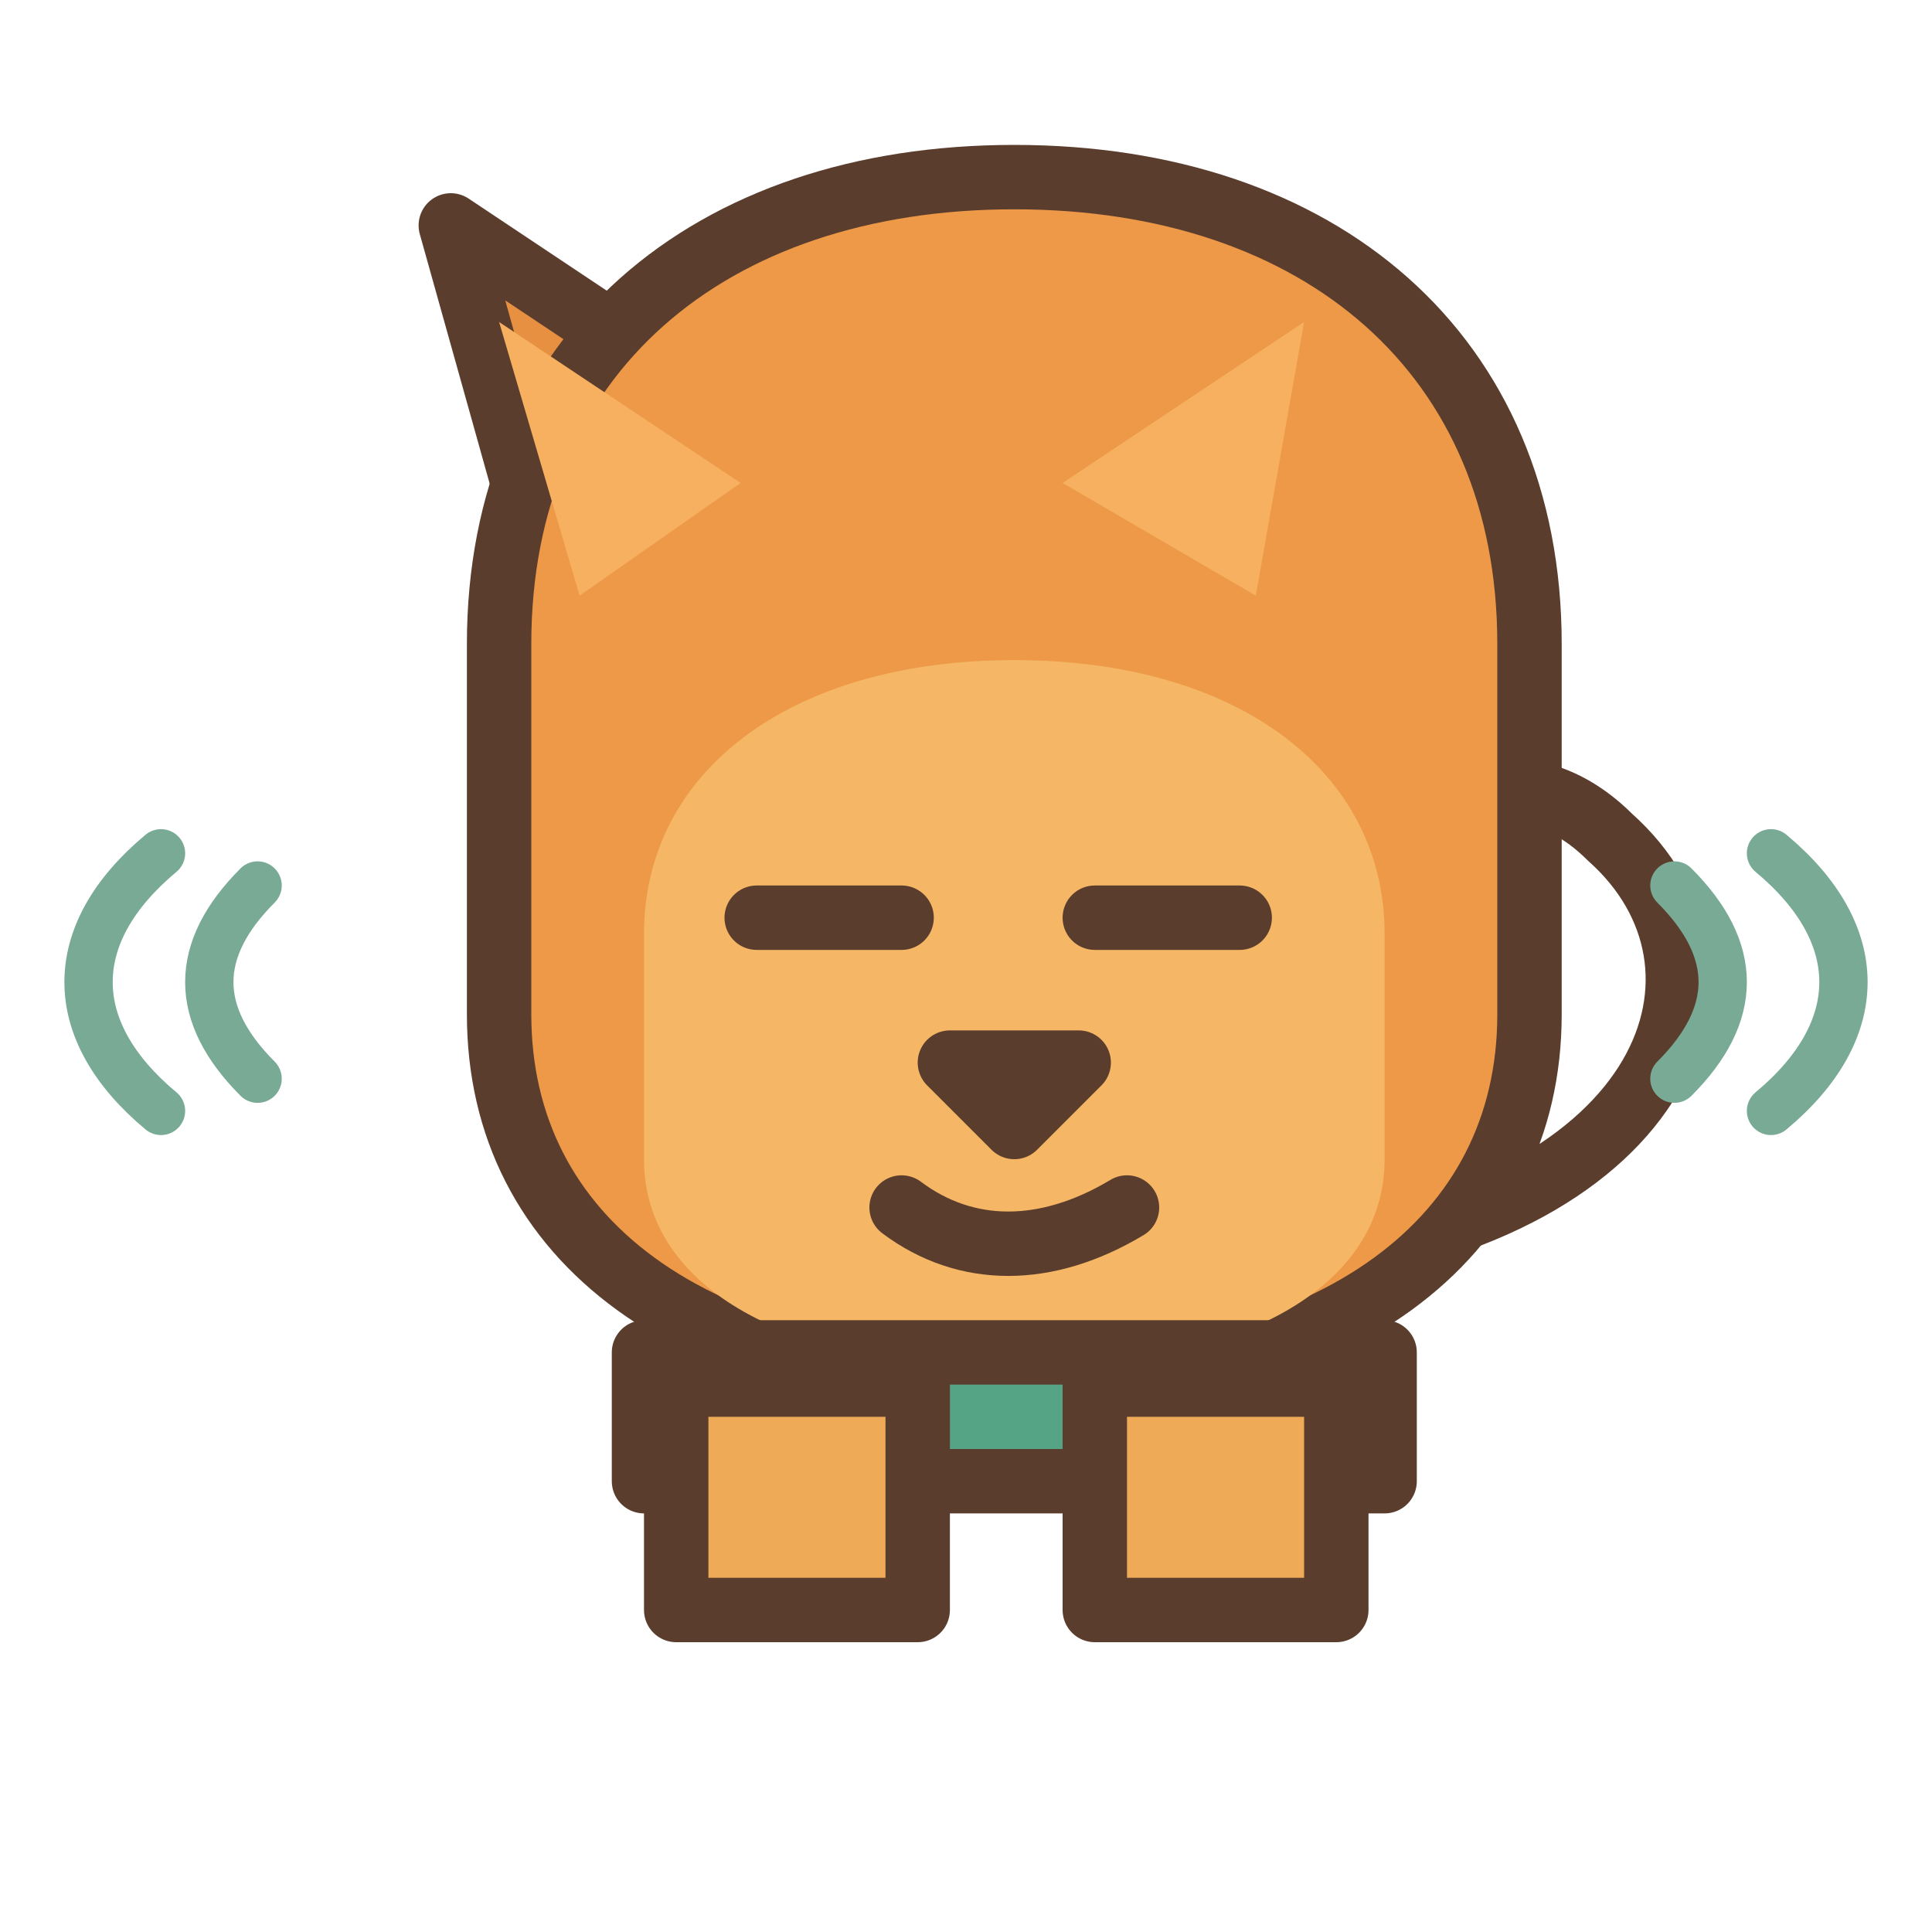
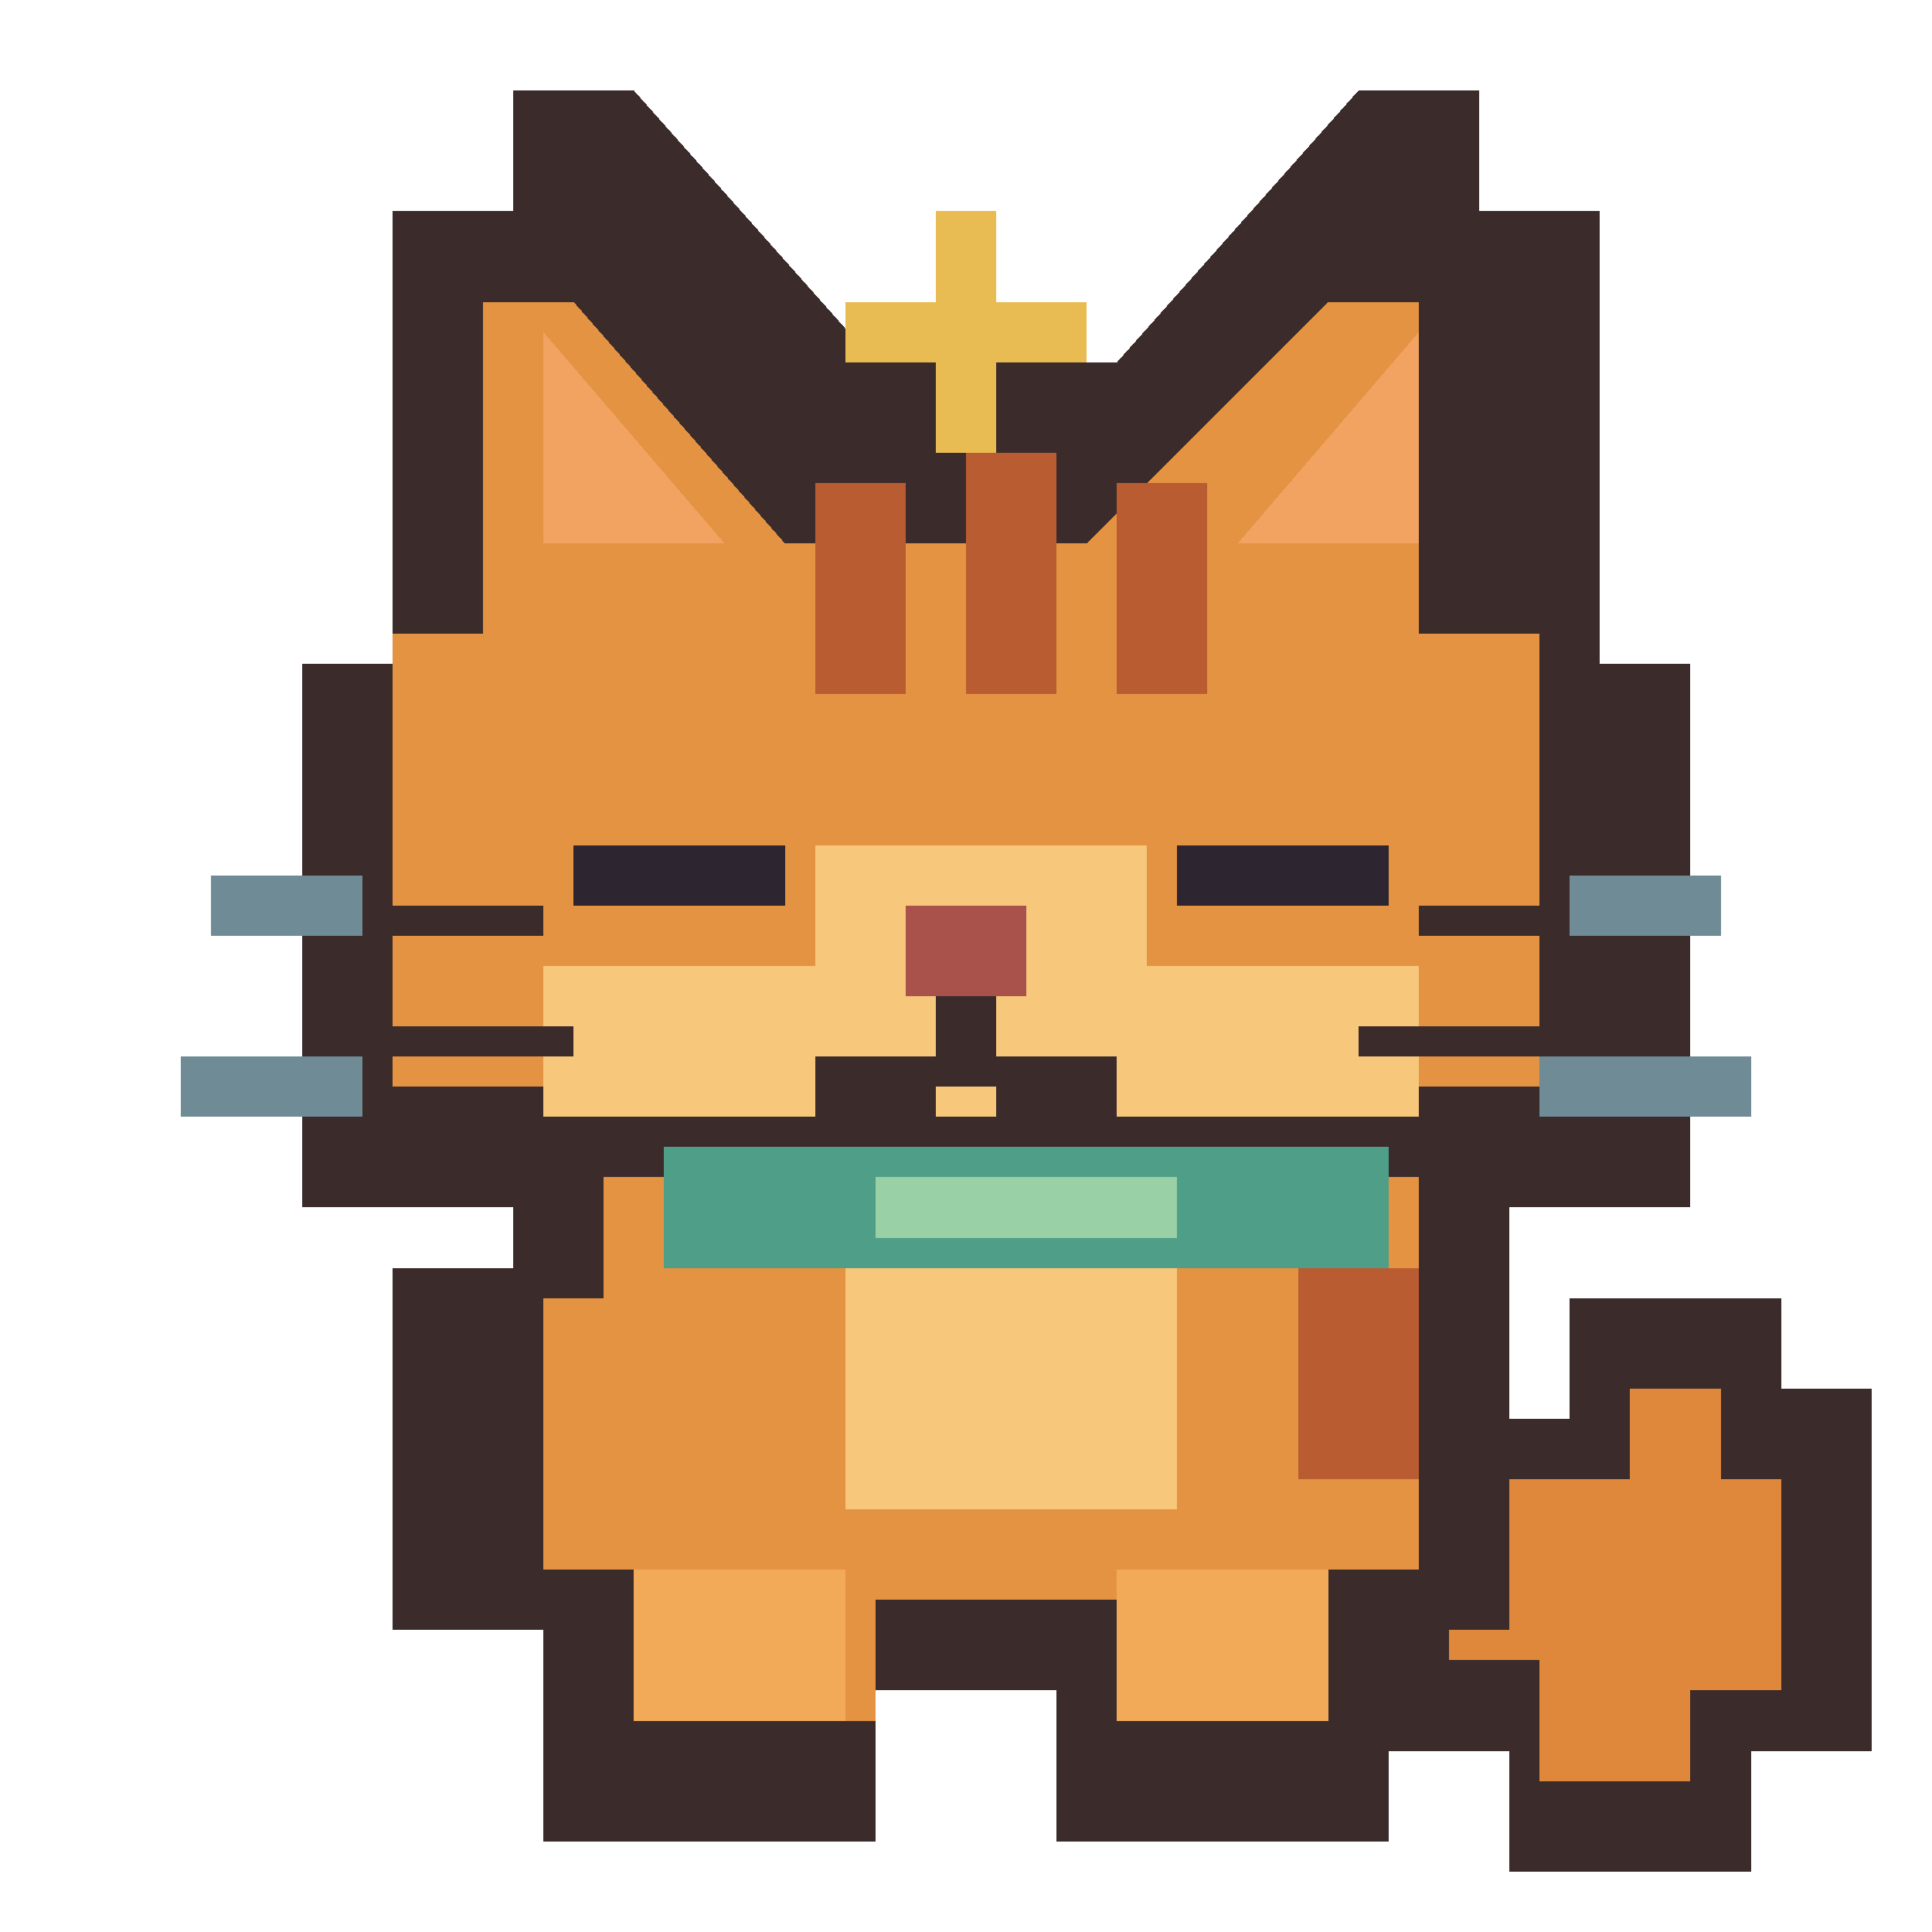
- <svg xmlns="http://www.w3.org/2000/svg" viewBox="0 0 120 120" aria-label="呼噜中的小橘">
-   <g stroke="#5a3d2d" stroke-width="4" stroke-linejoin="round" stroke-linecap="round">
-     <path d="M81 78c23-3 28-18 19-26-7-7-16 0-12 8" fill="none" />
-     <path d="M35 39 28 14l21 14 21-14-4 27" fill="#e89041" />
-     <path d="M31 40c0-18 13-29 32-29s32 11 32 29v23c0 14-12 23-32 23S31 77 31 63z" fill="#ed9948" />
-     <path d="M40 58c0-10 9-17 23-17s23 7 23 17v14c0 8-9 13-23 13s-23-5-23-13z" fill="#f5b765" stroke="none" />
-     <path d="M47 57h9M68 57h9M59 66h8l-4 4zM56 75c4 3 9 3 14 0" fill="none" />
-     <path d="M40 84h46v8H40z" fill="#55a486" />
-     <path d="M42 86h15v14H42zM68 86h15v14H68z" fill="#efaa58" />
-   </g>
-   <path d="M36 37 31 20l15 10M78 37l3-17-15 10" fill="#f6b060" />
-   <g fill="none" stroke="#78aa95" stroke-width="3" stroke-linecap="round">
-     <path d="M10 53c-6 5-6 11 0 16" />
-     <path d="M16 55c-4 4-4 8 0 12" />
-     <path d="M110 53c6 5 6 11 0 16" />
-     <path d="M104 55c4 4 4 8 0 12" />
+ <svg xmlns="http://www.w3.org/2000/svg" viewBox="0 0 256 256" shape-rendering="crispEdges" aria-label="小橘像素风呼噜">
+   <g transform="scale(4)">
+     <path fill="#3b2b2b" d="M45 47h7v-4h7v3h3v12h-4v4h-8v-4h-5z" />
+     <path fill="#df873a" d="M48 49h6v-3h3v3h2v7h-3v3h-5v-4h-3z" />
+     <path fill="#3b2b2b" d="M13 22V7h4v-4h4l8 9h8l8-9h4v4h4v15h3v18H10V22z" />
+     <path fill="#e49342" d="M16 21V10h3l7 8h10l8-8h3v11h4v15H13V21z" />
+     <path fill="#f2a261" d="M18 11v7h6zM47 11v7h-6z" />
+     <path fill="#b95c32" d="M27 16h3v7h-3zM32 15h3v8h-3zM37 16h3v7h-3z" />
+     <path fill="#f7c77b" d="M18 28h29v9H18z" />
+     <path fill="#2d2530" d="M19 25h6v5h-6zM39 25h6v5h-6z" />
+     <path fill="#fff1ca" d="M20 26h2v2h-2zM40 26h2v2h-2z" />
+     <path fill="#a9524b" d="M30 30h4v3h-4z" />
+     <path fill="#3b2b2b" d="M31 33h2v3h-2zM27 35h4v2h-4zM33 35h4v2h-4z" />
+     <path fill="#3b2b2b" d="M12 30h6v1h-6zM12 34h7v1h-7zM46 30h6v1h-6zM45 34h7v1h-7z" />
+     <path fill="#3b2b2b" d="M17 37h33v17H46v7H35v-5H29v5H18v-7h-5V42h4z" />
+     <path fill="#e49342" d="M20 39h27v13H43v6h-5v-5h-9v5h-7v-6h-4V43h2z" />
+     <path fill="#f7c77b" d="M28 40h11v10H28z" />
+     <path fill="#4f9e88" d="M22 38h24v4H22z" />
+     <path fill="#9ad0a5" d="M29 39h10v2H29z" />
+     <path fill="#f2aa59" d="M21 52h7v5h-7zM37 52h7v5h-7z" />
+     <path fill="#3b2b2b" d="M20 57h9v2h-9zM36 57h9v2h-9z" />
+     <path fill="#b95c32" d="M43 42h4v7h-4z" />
+     <path fill="#e49342" d="M18 24h9v8h-9zM38 24h9v8h-9z" />
+     <path fill="#2d2530" d="M19 28h7v2h-7zM39 28h7v2h-7z" />
+     <path fill="#6e8b96" d="M7 29h5v2H7zM52 29h5v2h-5zM6 35h6v2H6zM51 35h7v2h-7z" />
+     <path fill="#e8bc52" d="M28 10h3v-3h2v3h3v2h-3v3h-2v-3h-3z" />
  </g>
</svg>
